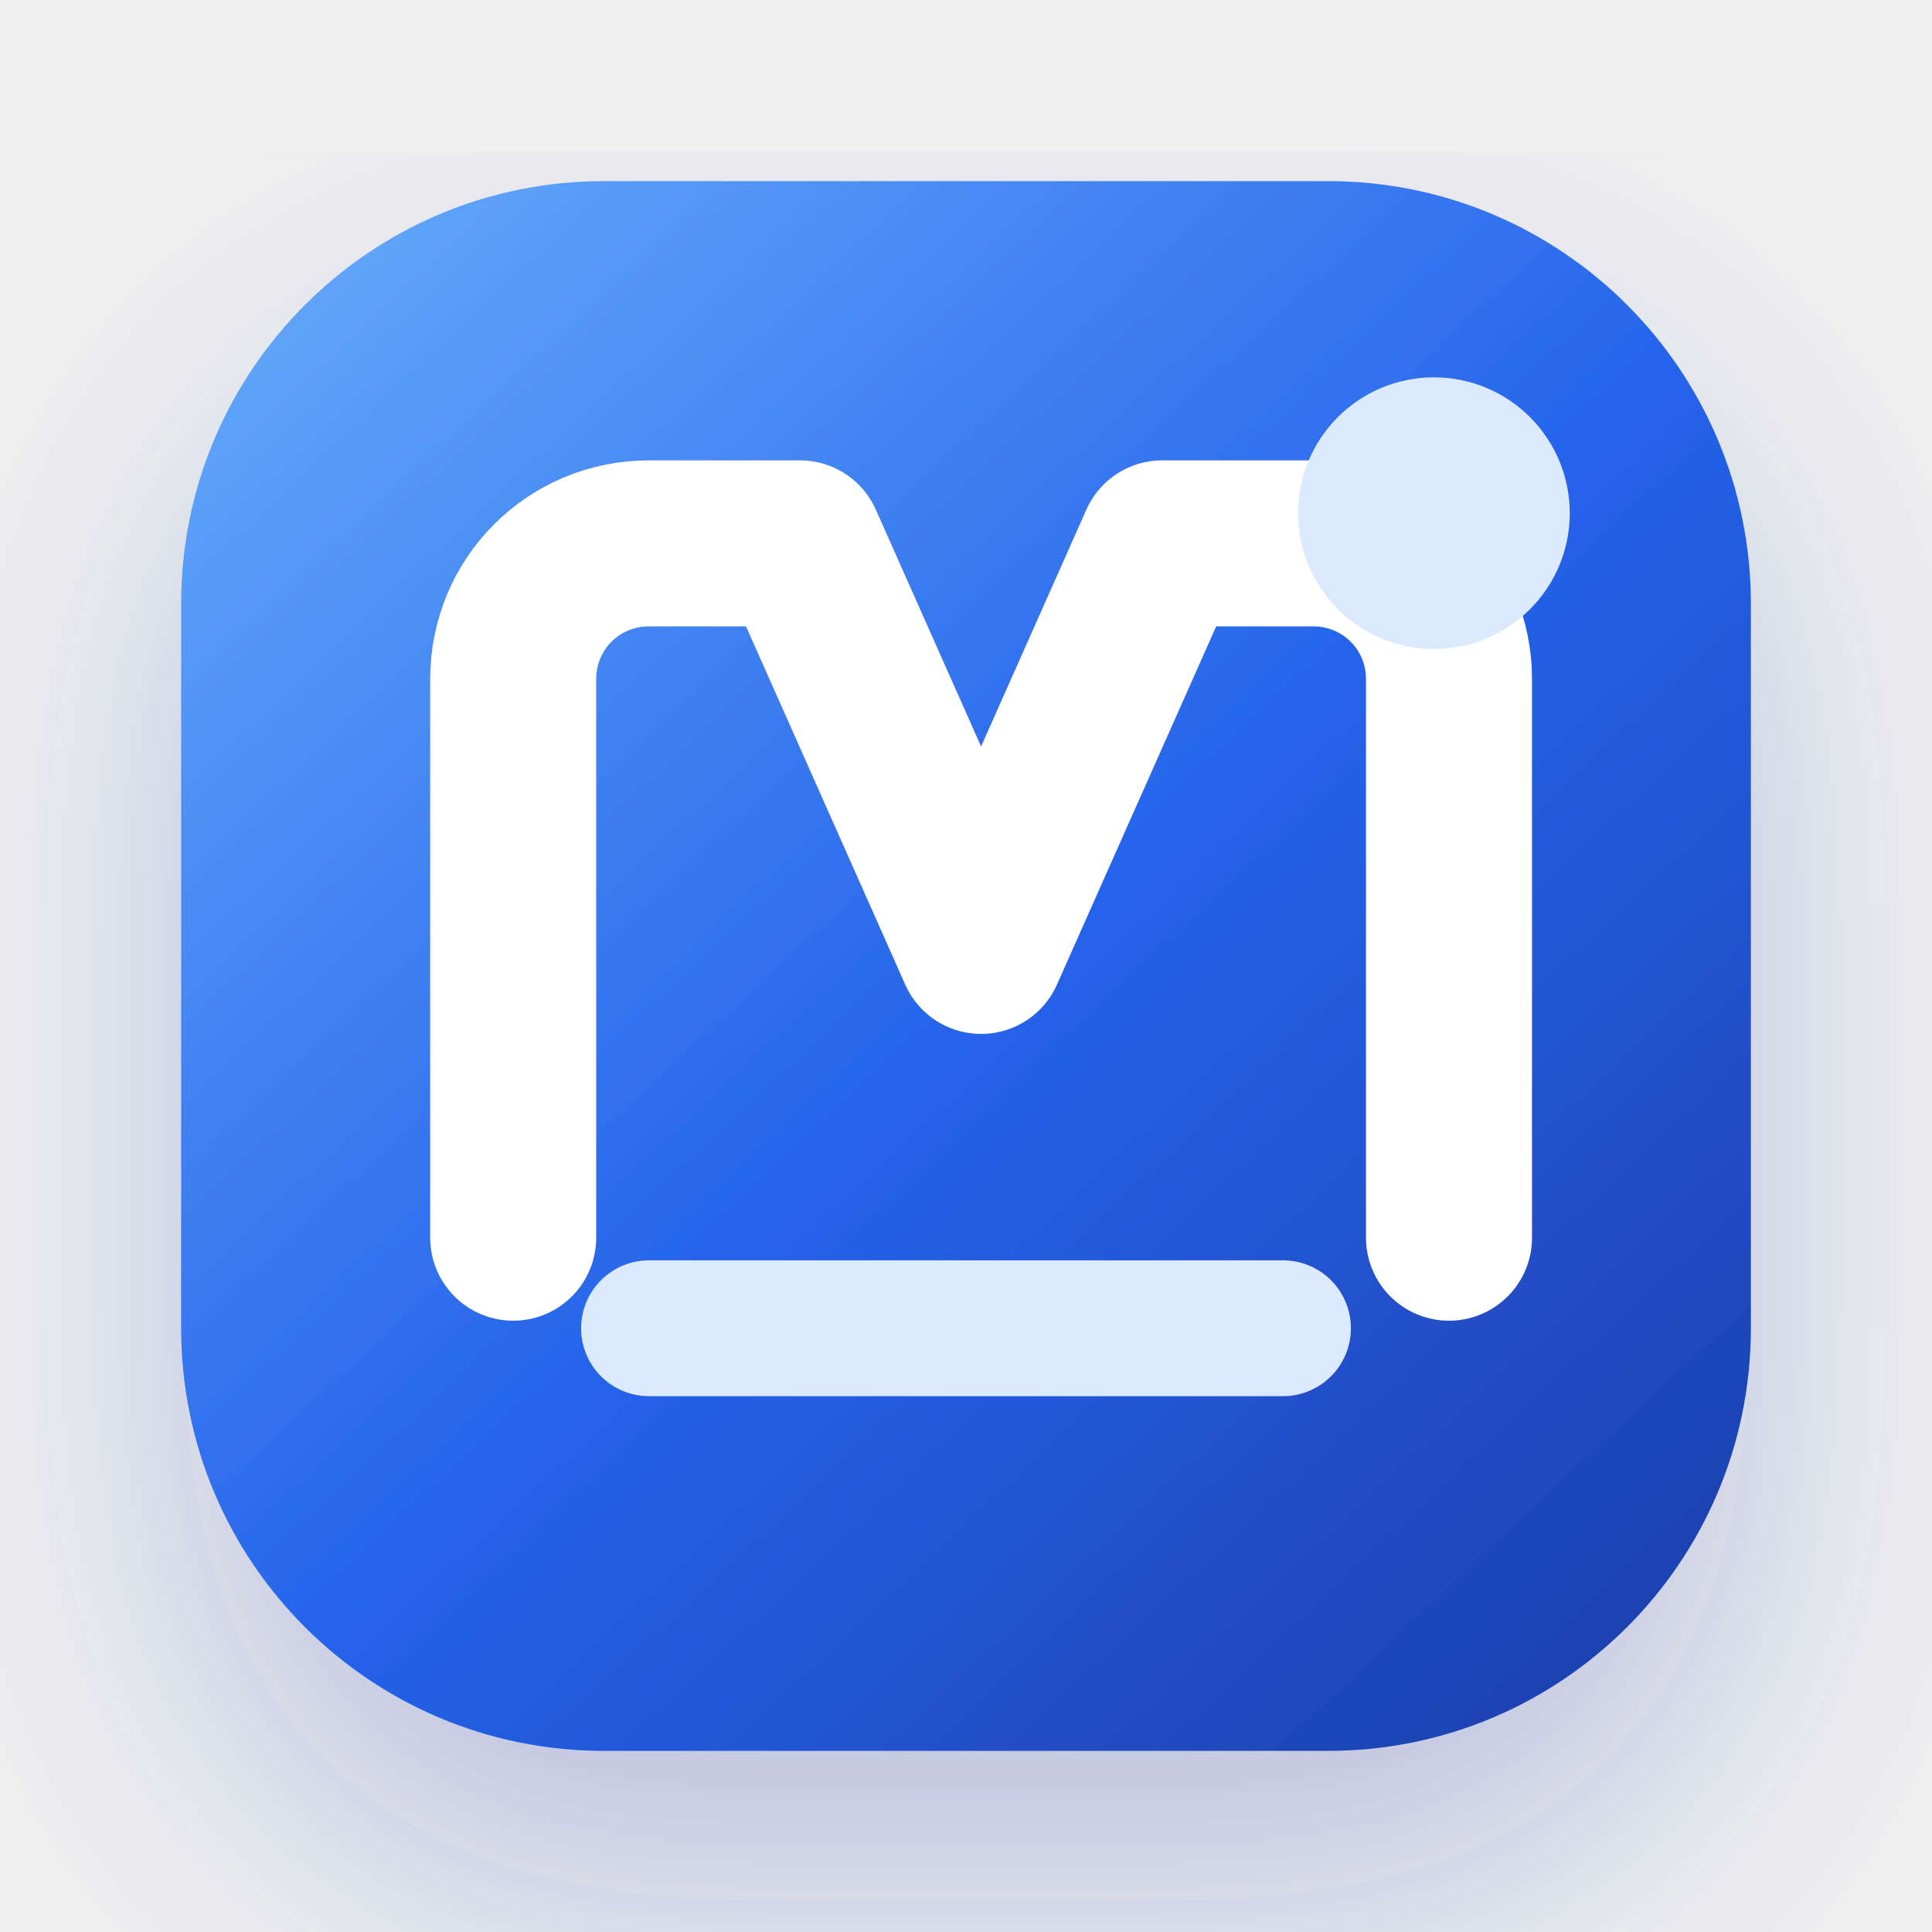
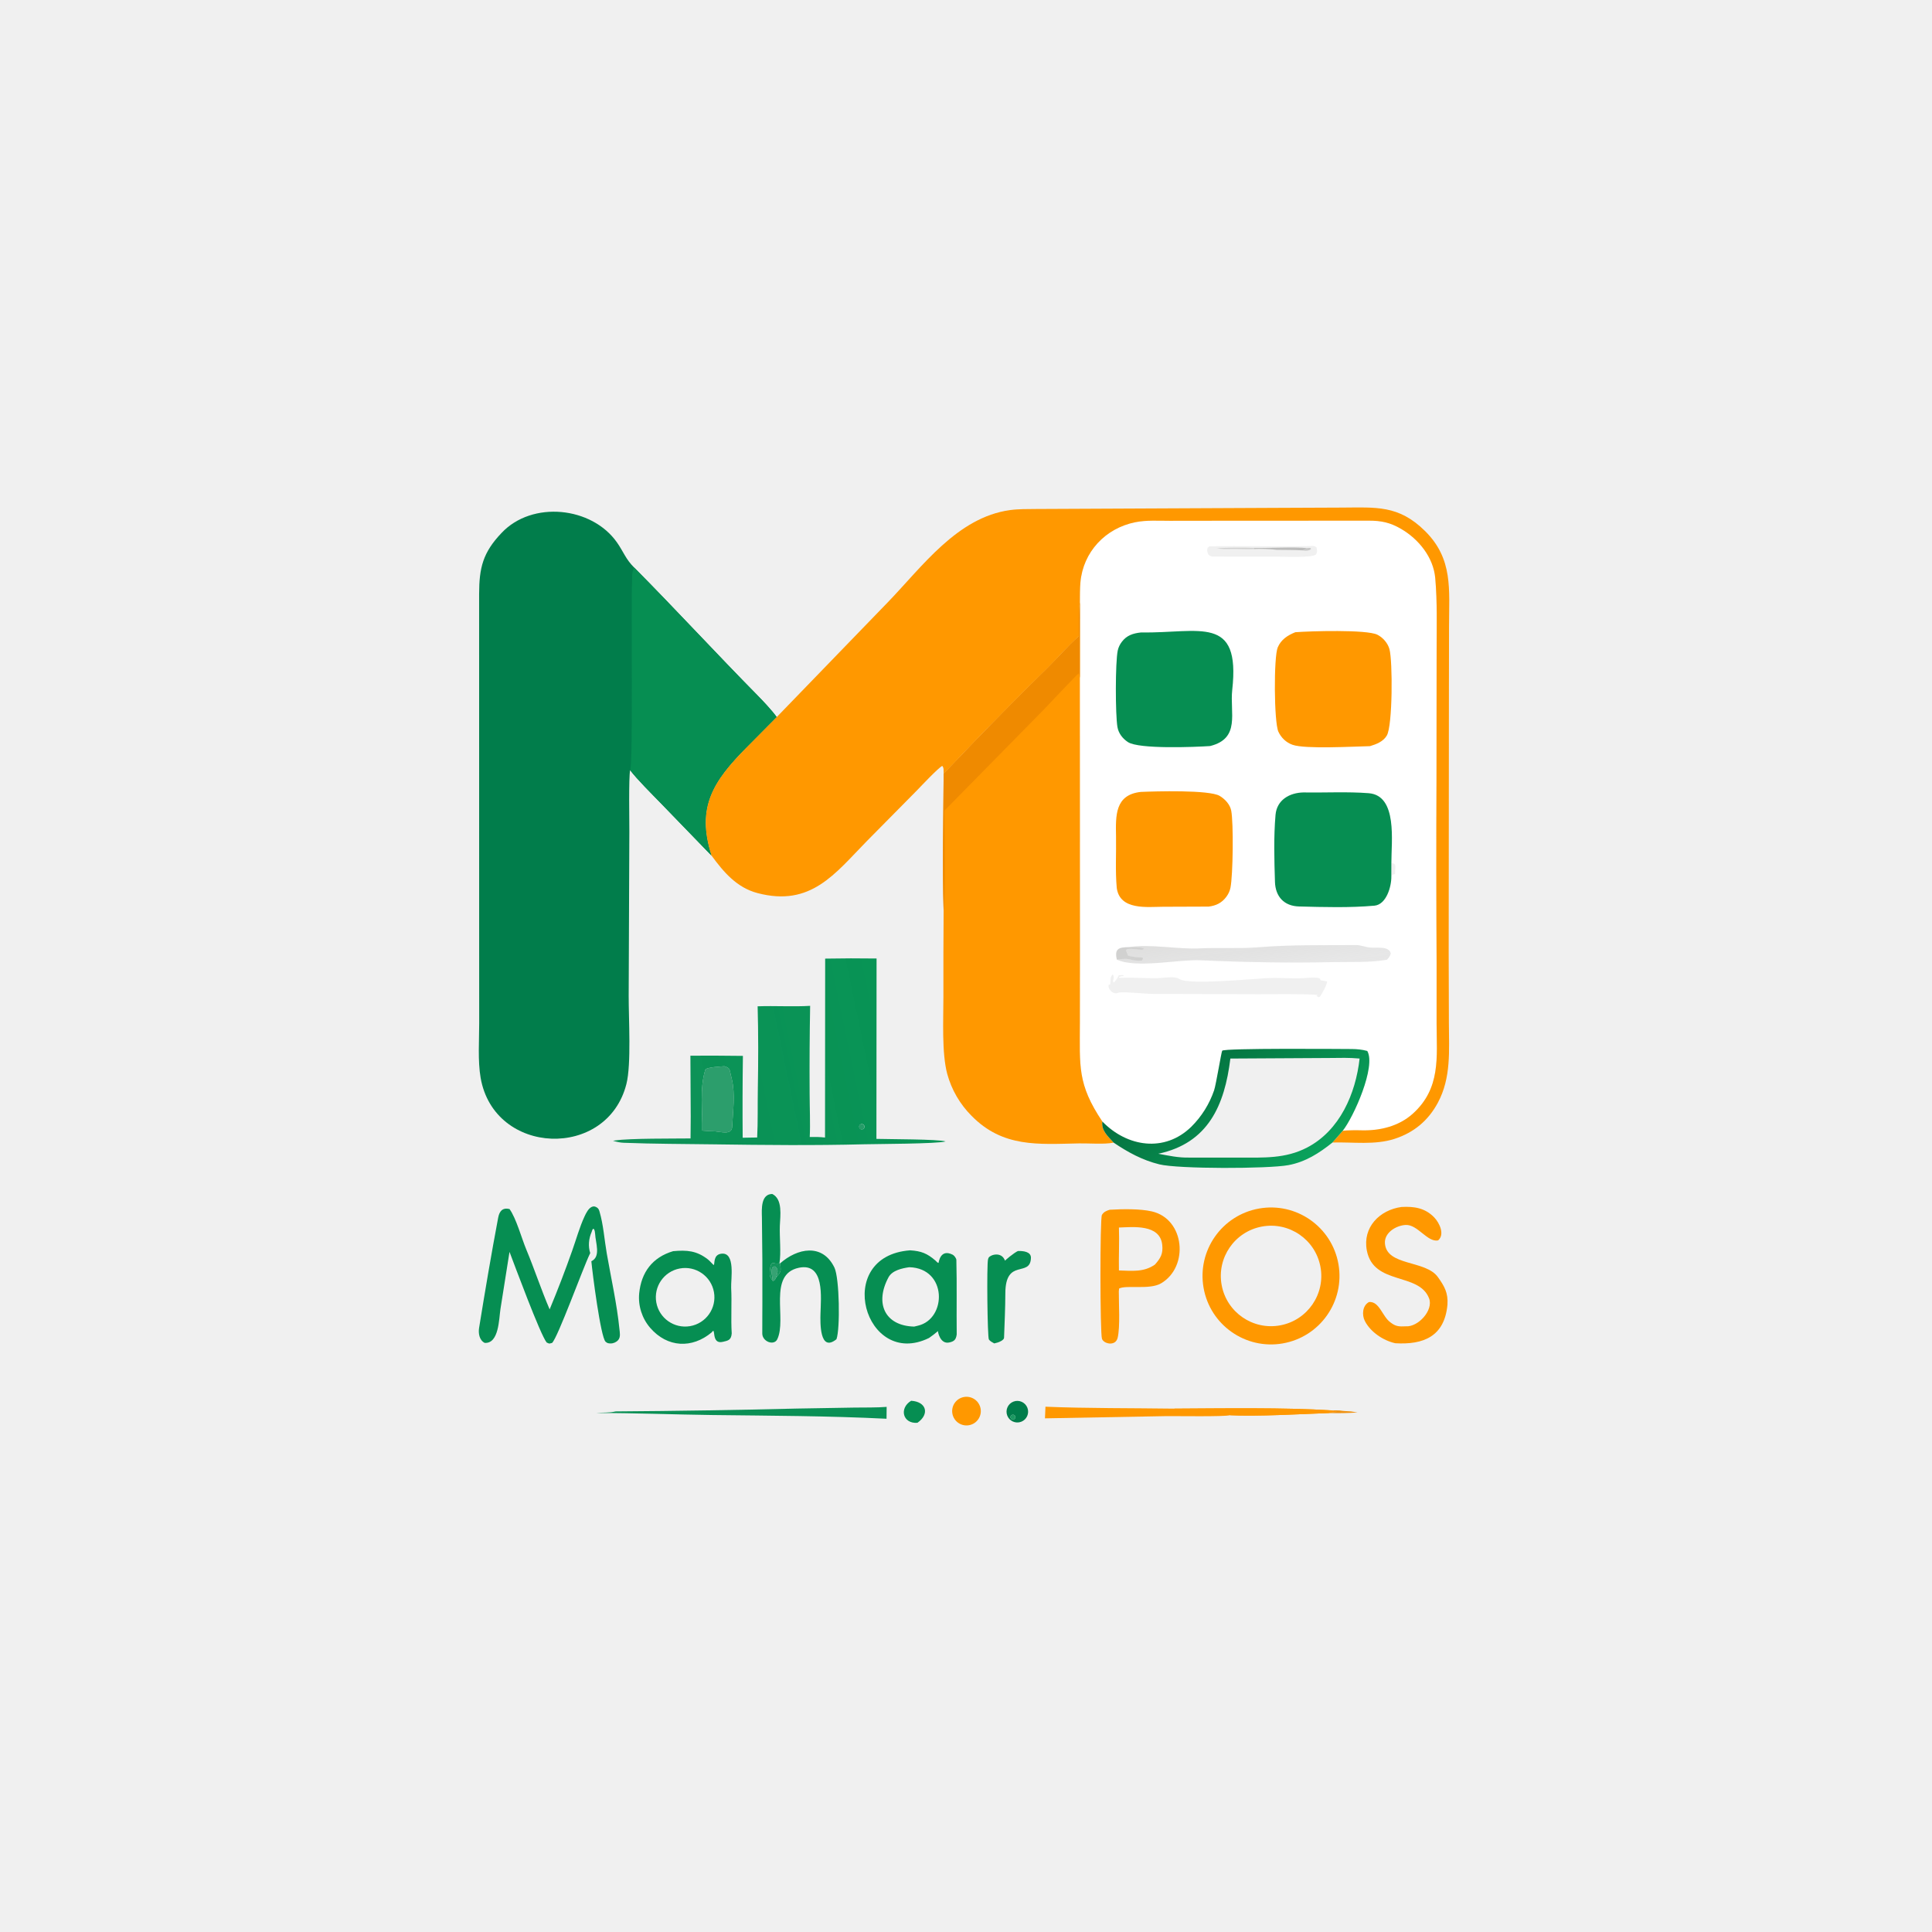
- <svg xmlns="http://www.w3.org/2000/svg" viewBox="0 0 128 128" role="img" aria-label="Mahar POS logo">
+ <svg xmlns="http://www.w3.org/2000/svg" width="1024" height="1024" viewBox="0 0 1024 1024">
  <defs>
-     <linearGradient id="g" x1="20" x2="108" y1="18" y2="112" gradientUnits="userSpaceOnUse">
-       <stop stop-color="#60A5FA" />
-       <stop offset="0.52" stop-color="#2563EB" />
-       <stop offset="1" stop-color="#1E40AF" />
+     <linearGradient id="a" x1="638.41" x2="695.105" y1="270.965" y2="603.618" gradientUnits="userSpaceOnUse">
+       <stop offset="0" stop-color="#d0d1d2" stop-opacity="0" />
+       <stop offset="1" stop-color="#cecfcf" stop-opacity=".098" />
    </linearGradient>
-     <filter id="s" x="-20%" y="-20%" width="140%" height="140%">
-       <feDropShadow dx="0" dy="10" stdDeviation="10" flood-color="#1E40AF" flood-opacity="0.25" />
-     </filter>
  </defs>
-   <rect x="12" y="12" width="104" height="104" rx="28" fill="url(#g)" filter="url(#s)" />
-   <path d="M34 82V45c0-5 4-9 9-9h10l12 27 12-27h10c5 0 9 4 9 9v37" fill="none" stroke="#fff" stroke-width="11" stroke-linecap="round" stroke-linejoin="round" />
-   <path d="M43 88h42" stroke="#DBEAFE" stroke-width="9" stroke-linecap="round" />
-   <circle cx="95" cy="34" r="9" fill="#DBEAFE" />
+   <path fill="#FFFFFF" d="M572.364 319.214c.032-3.445-.017-7.051.277-10.474 1.393-16.199 13.284-28.807 29.113-31.951 5.963-1.184 12.182-.749 18.244-.757l26.207-.036c26.411-.016 52.821.006 79.235-.036 6.666-.011 11.415.981 17.255 4.409 9.25 5.429 17.016 14.969 18.007 25.983 1.136 12.622.737 25.855.737 38.607l-.078 68.855q-.223 48.404.069 96.806l-.007 32.015c.081 17.803 2.259 34.293-12.67 47.703-7.359 6.61-17.333 9.008-27.01 8.759-2.245-.068-8.108-.092-10.096.271 5.863-7.369 17.783-34.14 13.031-42.332-2.759-.757-5.463-1.009-8.312-1.025-6.796-.037-67.099-.525-68.563.886-.419.404-3.27 18-4.298 20.989a49.86 49.86 0 0 1-12.111 19.345c-14.13 13.769-34.004 10.719-47.128-2.807-13.341-19.917-11.914-29.265-11.902-52.327l.039-39.681-.053-143.116zm25.877 182.802c-5.159.065-7.671.754-6.273 6.605 10.498 4.752 32.646-.2 44.344.333 23.28 1.061 46.45 1.477 69.747.989 9.1-.19 20.053.327 29.019-1.26 1.346-1.417 1.282-1.357 2.042-3.173-.662-4.267-7.266-2.904-10.645-3.267-2.124-.04-5.356-1.342-7.345-1.33-17.789.107-35-.241-52.757 1.198-9.632.781-20.598.069-30.521.566-11.351.57-26.347-2.482-37.611-.661m-7.913 18.812c-.454-.852-.452-.672-.234-1.561.166-.786.291-1.736-.058-2.493-.001-.002-.161-.228-.228-.196-1.748.854-.986 4.43-1.463 5.282-.245.087-.458-.014-.692.116-.766 1.711 2.149 5.776 5.412 4.071 3.548-.474 13.878.764 18.224.749l55.695.159c9.637.05 21.996-.292 31.419.357l-.688.526 1.155.687.716-.259c1.107-1.567 3.756-6.202 3.791-8.101l-3.502-.632-.141-.691c-.751-.599-1.249-.589-2.188-.648-3.113-.195-6.368.349-9.51.358-5.577.016-11.209-.408-16.778-.113-8.057.426-40.24 3.542-45.84.628-.854-.444-1.216-.738-2.209-.917-3.065-.55-7.255.312-10.448.324-6.517.024-12.884-.468-19.454-.198l-.234-.519a15 15 0 0 1 2.607-.513l-.439-.426-2.243.075c-.865 1.769-1.06 2.124-2.372 3.604zm105.176-231.472c-15.246.617-38.456-.24-54.455.227l-.98.73c-.472 1.732-.248 1.866.343 3.555 1.149.927.664.697 2.049 1.132l34.542.042c3.914.005 18.306.728 20.57-1.185.742-1.468.479-2.066.23-3.7-1.239-.89-.7-.646-2.299-.801m41.934 175.161c.761-1.896 2.131-.358 2.039-2.004-.154-2.76 1.071-4.795-2.02-5.091q-.067 3.548-.019 7.095" />
+   <path fill="#FF9800" d="M604.65 419.731c7.413-.317 36.354-1.194 41.835 2.127 2.806 1.701 5.453 4.494 6.091 7.815 1.265 6.577.944 34.145-.397 40.814-.352 1.751-1.1 3.359-2.159 4.793-2.407 3.26-5.465 4.745-9.395 5.233l-24.228.09c-8.249.03-22.863 2.014-24.497-9.981-.818-8.977-.222-18.31-.382-27.317-.196-11.018-.628-22.056 13.132-23.574" />
+   <path fill="#068E52" d="M737.438 464.517c.094 5.295-2.596 14.863-8.903 15.505-13.152 1.165-26.819.77-40.034.424-7.881-.206-12.495-5.21-12.742-13.008-.37-11.737-.712-23.791.293-35.503.682-7.951 7.397-11.791 14.85-11.928 11.367.197 23.271-.479 34.539.403 15.421 1.209 11.962 25.749 12.016 37.012q-.067 3.548-.019 7.095" />
+   <path fill="#FF9800" d="M686.539 335.09c7.658-.596 37.77-1.513 43.462 1.31 2.965 1.47 5.553 4.454 6.436 7.656 1.753 6.356 1.701 40.529-1.394 45.79-1.899 3.227-5.551 4.622-8.949 5.636-8.792.175-34.321 1.65-41.024-.725-3.366-1.192-6.024-3.724-7.506-6.957-2.34-5.104-2.5-39.69-.328-44.697 1.812-4.177 5.221-6.364 9.303-8.013" />
+   <path fill="#068E52" d="M604.64 335.225c31.446.437 52.931-9.637 48.471 30.455-1.347 12.11 4.52 25.704-11.748 29.742-8.106.539-37.693 1.739-43.534-2.101-2.825-1.857-4.991-4.641-5.566-8.004-1.124-6.569-1.157-34.239.158-40.498.359-1.712 1.119-3.246 2.17-4.638 2.595-3.435 5.932-4.496 10.049-4.956" />
+   <defs>
+     <linearGradient id="b" x1="667.66" x2="664.709" y1="516.683" y2="494.137" gradientUnits="userSpaceOnUse">
+       <stop offset="0" stop-color="#b7b8b9" stop-opacity=".157" />
+       <stop offset="1" stop-color="#b5b4b2" stop-opacity=".282" />
+     </linearGradient>
+   </defs>
+   <path fill="url(#b)" d="M598.241 502.016c11.264-1.821 26.26 1.231 37.611.661 9.923-.497 20.889.215 30.521-.566 17.757-1.439 34.968-1.091 52.757-1.198 1.989-.012 5.221 1.29 7.345 1.33 3.379.363 9.983-1 10.645 3.267-.76 1.816-.696 1.756-2.042 3.173-8.966 1.587-19.919 1.07-29.019 1.26-23.297.488-46.467.072-69.747-.989-11.698-.533-33.846 4.419-44.344-.333 3.418-.445 4.951-.697 8.018.149 1.089.301 4.675.677 5.334.276.13-.376.737-.854.303-1.516-1.758-.089-6.213-.33-7.843-1.142.163.082-1.071-2.867-1.026-2.673.836-2.082 9.146.716 9.508-.86-.686-1.042-6.34-.681-8.021-.839" />
+   <path fill="#b7b7b6" fill-opacity=".914" d="M664.624 290.433c7.431.138 21.465-.67 28.058.081l-2.106 1.203c-4.461-.252-9.435-.23-13.948-.283-3.044-.458-8.926-.607-12.092-.445z" />
+   <path fill="#b7b7b6" fill-opacity=".545" d="M644.897 290.577c4.661-.285 14.953-.433 19.727-.144l-.088.556c-4.208.249-8.313-.152-12.477-.022-3.055 0-4.233.147-7.162-.39" />
+   <path fill="#b7b7b6" fill-opacity=".714" d="M692.682 290.514c3.997-.678 1.964 2.014-2.106 1.203z" />
+   <path fill="#b7b7b6" fill-opacity=".545" d="M598.241 502.016c1.681.158 7.335-.203 8.021.839-.362 1.576-8.672-1.222-9.508.86-.045-.194 1.189 2.755 1.026 2.673 1.63.812 6.085 1.053 7.843 1.142.434.662-.173 1.14-.303 1.516-.659.401-4.245.025-5.334-.276-3.067-.846-4.6-.594-8.018-.149-1.398-5.851 1.114-6.54 6.273-6.605" />
+   <path fill="#017d4b" d="M333.975 408.19c-.796 4.004-.404 27.338-.409 32.712l-.352 86.781c-.035 12.345 1.444 36.361-1.201 46.837-10.159 40.228-70.031 38.173-77.262-3.209-1.566-8.96-.757-20.138-.765-28.978l-.023-49.974-.018-177.625c.041-13.768 1.96-21.878 11.903-32.272 16.19-17.232 47.824-13.973 61.156 5.037 3.464 4.939 4.658 8.913 9.094 13.283 21.988 22.175 43.523 45.611 65.507 67.9 2.887 2.928 7.739 8.082 10.061 11.397l-15.989 16.116c-17.504 17.718-26.858 31.572-18.526 57.316l-27.071-27.964c-4.483-4.622-12.485-12.549-16.105-17.357" />
+   <path fill="#068E52" d="M336.098 300.782c21.988 22.175 43.523 45.611 65.507 67.9 2.887 2.928 7.739 8.082 10.061 11.397l-15.989 16.116c-17.504 17.718-26.858 31.572-18.526 57.316l-27.071-27.964c-4.483-4.622-12.485-12.549-16.105-17.357 1.669-1.904.42-90.299 1.038-99.628.18-2.719-.456-4.447 1.085-7.78" />
+   <path fill="#FF9800" d="m411.666 380.079 58.813-60.776c18.341-18.972 36.852-45.076 64.814-48.939 4.461-.617 9.38-.551 13.902-.59l127.845-.596 33.995-.144c18.175-.063 30.189-1.518 44.278 12.436 14.946 14.805 12.712 30.95 12.708 50.424l-.064 34.947-.124 137.894.11 37.432c.056 14.546 1.267 29.051-5.846 42.291-5.102 9.494-12.705 15.842-22.987 19.166-10.47 3.385-22.051 1.609-32.882 1.932l5.419-6.188c1.988-.363 7.851-.339 10.096-.271 9.677.249 19.651-2.149 27.01-8.759 14.929-13.41 12.751-29.9 12.67-47.703l.007-32.015a9081 9081 0 0 1-.069-96.806l.078-68.855c0-12.752.399-25.985-.737-38.607-.991-11.014-8.757-20.554-18.007-25.983-5.84-3.428-10.589-4.42-17.255-4.409-26.414.042-52.824.02-79.235.036l-26.207.036c-6.062.008-12.281-.427-18.244.757-15.829 3.144-27.72 15.752-29.113 31.951-.294 3.423-.245 7.029-.277 10.474-.778 3.296-.528 13.834-.532 17.988-6.07 5.392-11.154 11.484-16.885 17.08-13.151 12.844-25.984 25.865-38.755 39.06-1.824 1.885-15.437 16.251-16.034 16.643-.107-1.87.207-2.939-.753-4.048-2.338 1.271-11.07 10.582-13.476 13.062l-26.552 26.869c-16.858 17.19-29.562 34.911-57.813 27.503-11.02-2.889-17.916-11.012-24.413-19.86-8.332-25.744 1.022-39.598 18.526-57.316z" />
+   <path fill="#FF9800" d="M571.832 337.202c.004-4.154-.246-14.692.532-17.988l-.014 40.086.053 143.116-.039 39.681c-.012 23.062-1.439 32.41 11.902 52.327-.613 4.842 2.935 7.782 5.974 11.184-4.862 1.037-13.105.313-18.243.415-21.842.433-40.404 2.297-57.054-14.614a50.17 50.17 0 0 1-12.887-22.199c-2.948-11.083-2.031-28.607-2.032-40.679q-.057-22.975.115-45.949c-.708-22.459-.119-49.814.019-72.597.597-.392 14.21-14.758 16.034-16.643 12.771-13.195 25.604-26.216 38.755-39.06 5.731-5.596 10.815-11.688 16.885-17.08" />
+   <path fill="#EF8A00" d="M571.832 337.202c.004-4.154-.246-14.692.532-17.988l-.014 40.086c-.198-1.147-.193-1.366-.568-2.454-.803.427-16.711 17.365-18.516 19.223l-52.671 53.556c.023 6.327.739 49.993-.456 52.957-.708-22.459-.119-49.814.019-72.597.597-.392 14.21-14.758 16.034-16.643 12.771-13.195 25.604-26.216 38.755-39.06 5.731-5.596 10.815-11.688 16.885-17.08" />
+   <defs>
+     <linearGradient id="c" x1="324.795" x2="490.199" y1="587.245" y2="552.733" gradientUnits="userSpaceOnUse">
+       <stop offset="0" stop-color="#068E52" stop-opacity=".969" />
+       <stop offset="1" stop-color="#079455" />
+     </linearGradient>
+   </defs>
+   <path fill="url(#c)" d="M437.351 508.086a822 822 0 0 1 27.247-.058l-.079 95.596c6.07.19 32.913.127 36.678 1.363-4.537 1.295-36.608 1.332-43.166 1.504-26.492.686-52.976.415-79.468.039-15.967-.227-31.966-.21-47.926-.829-1.942-.075-3.876-.499-5.728-1.066l.437-.072.731-.105c7.862-1.182 31.17-.943 39.929-1.065l.095-11.518-.173-32.342q13.914-.081 27.827.105-.306 21.691-.121 43.384l7.677-.129c.436-8.051.202-17.293.349-25.467.264-14.697.305-29.366-.099-44.062 9.044-.343 19.108.302 27.831-.249a1892 1892 0 0 0-.27 46.68c.011 6.803.412 16.331.056 22.822 3.071-.022 5.039-.045 8.101.295zm-65.126 91.161c2.493.245 4.407.33 6.899.409 2.927.232 8.736 2.072 8.937-2.406.379-8.427 1.766-17.123-.22-25.491l-.485-2c-.743-3.113-.378-3.636-3.402-4.632-1.453.138-9.693.464-10.142 1.908-3.099 9.956-1.38 21.935-1.587 32.212m85.057-.725a1.43 1.43 0 1 0-1.108-2.635 1.43 1.43 0 0 0 1.108 2.635" />
+   <path fill="#068E52" fill-opacity=".839" d="M383.954 565.127c3.024.996 2.659 1.519 3.402 4.632l.485 2c1.986 8.368.599 17.064.22 25.491-.201 4.478-6.01 2.638-8.937 2.406-2.492-.079-4.406-.164-6.899-.409.207-10.277-1.512-22.256 1.587-32.212.449-1.444 8.689-1.77 10.142-1.908" />
+   <path fill="#068E52" fill-opacity=".863" d="M455.983 595.984a1.43 1.43 0 1 1 1.49 2.443 1.43 1.43 0 0 1-1.49-2.443" />
+   <defs>
+     <linearGradient id="d" x1="637.536" x2="687.239" y1="556.49" y2="618.95" gradientUnits="userSpaceOnUse">
+       <stop offset="0" stop-color="#04713F" />
+       <stop offset="1" stop-color="#0AA25C" />
+     </linearGradient>
+   </defs>
+   <path fill="url(#d)" d="M584.266 594.424c13.124 13.526 32.998 16.576 47.128 2.807a49.86 49.86 0 0 0 12.111-19.345c1.028-2.989 3.879-20.585 4.298-20.989 1.464-1.411 61.767-.923 68.563-.886 2.849.016 5.553.268 8.312 1.025 4.752 8.192-7.168 34.963-13.031 42.332l-5.419 6.188c-7.086 5.684-14.29 10.304-23.37 11.993-10.684 1.987-58.282 2.074-68.368-.415-9.017-2.226-16.63-6.375-24.25-11.526-3.039-3.402-6.587-6.342-5.974-11.184m67.853-33.372c-3.026 24.807-11.782 44.851-38.202 50.46 5.668 1.046 10.503 2.14 16.324 2.031l26.94.01c12.483-.01 24.106.647 35.579-5.314 17.353-9.016 25.783-28.553 27.856-47.185-5.388-.514-10.513-.355-15.915-.295z" />
+   <path fill="#FF9800" d="M667.277 640.557c19.775-3.532 38.658 9.671 42.129 29.457s-9.791 38.628-29.588 42.036c-19.71 3.394-38.45-9.797-41.905-29.495-3.456-19.699 9.676-38.481 29.364-41.998m11.273 61.904c14.463-2.687 24.006-16.594 21.311-31.055s-16.606-23.997-31.066-21.295c-14.449 2.701-23.976 16.6-21.284 31.05 2.693 14.451 16.587 23.985 31.039 21.3" />
+   <path fill="#068E52" d="M291.322 693.996a595 595 0 0 0 11.968-31.164c2.127-5.967 3.883-12.439 6.555-18.156.791-1.695 2.03-4.231 3.855-5.024.967-.421 1.797-.214 2.663.333.823.52 1.107 1.219 1.373 2.11 2.077 6.943 2.611 15.06 3.862 22.251 2.304 13.242 5.363 26.663 6.708 40.026.192 1.915.725 4.266-.638 5.867-.966 1.136-2.529 1.831-4.019 1.818-1.162-.011-1.785-.122-2.673-.913-2.629-2.341-7.044-36.91-7.544-42.672 5.19-2.421 2.198-9.815 2.001-14.476-.069-1.648-.896-4.579-1.866-.99-1.533 3.47-1.918 7.551-.729 11.168l-.247.5c-3.664 7.565-17.012 44.487-19.997 47.115-1.947.426-1.038.519-2.831-.216-3.315-3.926-17.096-41.203-19.713-48.058l-4.792 30.247c-.815 5.245-.756 18.502-8.376 17.996-2.827-1.443-3.423-5.056-2.954-7.949 3.154-19.466 6.453-39.007 10.109-58.382.639-3.386 2.217-5.5 6.003-4.63 3.565 4.873 6.428 15.551 8.941 21.561 4.203 10.052 8.054 21.737 12.341 31.638" />
+   <path fill="#068E52" d="M482.406 662.699c5.864.369 8.998 1.62 13.455 5.468.439.379 1.043 1.241 1.58 1.181.123-.141.853-7.751 7.57-4.292.745.383 1.858 1.879 1.88 2.714.338 13.135.034 26.34.186 39.486-.391 2.899-1.406 3.677-3.827 4.259-5.096 1.224-6.262-6.104-6.093-6.021-1.713 1.427-2.891 2.392-4.771 3.671-34.009 16.677-51.239-43.478-9.98-46.466m2.122 40.419 1.981-.474c15.411-3.552 15.636-30.447-4.552-30.994-3.91.555-9.056 1.68-11.032 5.353-7.389 13.735-1.992 25.73 13.603 26.115" />
+   <path fill="#068E52" d="M356.778 663.144c7.192-.646 12.426-.326 18.45 4.396 1.08.847 2.297 2.368 3.018 2.939l.137-.057c.508-1.065-.268-5.363 3.868-5.925 7.74-1.054 5.052 13.617 5.283 18.097.416 8.082-.206 16.085.295 24.134-.275 3.734-2.16 3.823-4.582 4.445-6.713 1.724-3.52-8.564-6-5.02-10.437 8.772-23.529 8.123-32.583-2.31a24.55 24.55 0 0 1-5.885-18.342c1.118-11.211 7.051-19.113 17.999-22.357m8.946 39.743c8.505-1.44 14.203-9.538 12.689-18.029-1.514-8.492-9.661-14.12-18.139-12.532-8.374 1.569-13.919 9.594-12.423 17.982s9.473 14.002 17.873 12.579" />
+   <path fill="#FF9800" d="M588.174 641.19c6.908-.391 15.993-.568 22.324.881 17.497 4.005 19.791 29.36 4.898 38.122-6.054 3.561-18.289.76-22.232 2.742l-.166 1.44c-.05 6.601.778 18.851-.623 24.71-.236.988-.851 2.005-1.758 2.491-1.382.739-2.997.653-4.419.055-.829-.348-1.836-1.14-2.125-1.999-1.044-3.109-1.11-63.906-.031-65.705.985-1.643 2.418-2.192 4.132-2.737m4.882 32.17c6.903.212 13.198 1.023 19.079-3.112 3.071-3.459 4.38-5.78 3.867-10.502-1.201-11.047-15.59-9.383-22.945-9.124.275 7.418-.153 15.186-.001 22.738" />
+   <path fill="#FF9800" d="M742.818 639.722c6.655-.375 12.51.491 17.378 5.562 2.697 2.81 5.726 8.957 2.036 12.158-5.745 1.103-10.803-8.495-17.19-8.189-5.087.244-11.393 4.125-11.003 9.726.849 12.17 21.549 8.795 28.056 17.88 3.481 4.861 5.486 8.354 5.089 14.598-1.535 17.021-12.865 21.359-27.65 20.488-6.34-1.399-13.085-5.89-16.1-11.722-1.684-3.255-1.374-8.237 2.189-10.13 5.557-.447 7.043 7.802 11.418 10.85 2.773 2.189 4.68 2.189 8.041 2.026 6.53.498 14.782-8.487 12.361-14.803-5.348-13.955-29.47-6.759-32.998-25.425-2.308-12.21 6.722-21.422 18.373-23.019" />
+   <path fill="#068E52" d="M413.49 669.602c9.019-7.974 22.371-10.901 28.764 2.223 2.687 5.517 3.114 32.45 1.088 37.995-9.043 7.274-8.579-9.116-8.471-13.495.21-8.429 2.364-27.307-11.483-24.378-16.637 3.52-6.149 27.224-11.459 37.965-1.721 3.432-7.886 1.234-7.905-3.138-.024-5.67.06-11.296.053-16.941q.095-22.297-.247-44.591c-.109-4.324-.629-12.367 5.485-12.414 5.621 2.779 4.235 11.47 4.02 16.847-.237 5.903.73 14.319-.212 19.859-3.053 1.094-4.52-2.658-5.132 4.47-.207 2.419.33 3.039 1.641 4.969 1.078-.327 1.19-.827 1.695-1.785 2.906-3.631 2.598-3.266 2.163-7.586" />
+   <path fill="#FF9800" d="M554.115 745.586c21.447.895 46.407.719 68.086 1.02 25.044-.127 59.306-.657 83.496.93l.547.161c.774.224 1.096.273 1.887.402l-.012.225.481-.106.047.04-.087-.005-.023.031c-1.842.235-2.272.148-4.161.661-14.661.507-38.181 1.914-52.528 1.154-3.016.848-27.947.413-33.373.468l-64.619 1.184z" />
+   <path fill="#FF9800" d="M622.201 746.606c25.044-.127 59.306-.657 83.496.93l.547.161c.774.224 1.096.273 1.887.402l-.012.225.481-.106.047.04-.087-.005-.023.031c-1.842.235-2.272.148-4.161.661-14.661.507-38.181 1.914-52.528 1.154 2.786-1.14 9.851-1.19 13.312-1.4-2.084-1.34-36.584-.521-42.959-2.093" />
+   <path fill="#068E52" d="M539.555 663.049c2.68-.06 6.979.292 6.863 3.701-.357 10.549-13.522-.228-13.566 18.764-.018 7.695-.405 15.813-.683 23.55-.043 1.17-2.473 2.253-3.456 2.518l-1.744.457c-.984-.558-2.179-1.115-2.839-2.079-.782-1.142-1.195-39.663-.451-42.462.259-.975.409-1.223 1.287-1.743 1.391-.823 3.202-1.072 4.761-.606 1.208.36 2.15 1.284 2.683 2.405.329.691-.013.076.343.686-.496.02 4.8-4.324 6.802-5.191" />
+   <path fill="#068E52" fill-opacity=".98" d="M326.285 748.084a5566 5566 0 0 0 96.345-1.523l30.15-.513c5.245-.072 12.157.054 17.162-.378l-.062 6.296c-30.66-1.536-61.507-1.597-92.19-1.971-20.588-.251-41.104-1.109-61.699-1.083 3.763-.365 6.592.044 10.294-.828" />
+   <path fill="#FF9800" d="M510.893 740.447a7.593 7.593 0 1 1 2.73 14.939 7.593 7.593 0 0 1-2.73-14.939" />
+   <path fill="#017d4b" d="M537.19 742.866a5.721 5.721 0 1 1 4.028 10.71 5.721 5.721 0 0 1-4.028-10.71m.459 9.293a1.3 1.3 0 1 0-1.557-2.083 1.3 1.3 0 0 0 1.557 2.083" />
+   <path fill="#068e52" fill-opacity=".906" d="M535.949 750.201a1.3 1.3 0 1 1 1.842 1.836 1.3 1.3 0 0 1-1.842-1.836" />
+   <path fill="#068E52" d="M482.923 742.435c8.126.482 9.946 7.063 3.336 11.674-7.737.64-9.872-7.717-3.336-11.674" />
+   <path fill="#068E52" fill-opacity=".941" d="m413.123 669.534.367.068c.435 4.32.743 3.955-2.163 7.586.577-2.409 1.655-4.037-.366-5.894-3.063-.613-1.714 5.181-1.471 6.726l.142.953c-1.311-1.93-1.848-2.55-1.641-4.969.612-7.128 2.079-3.376 5.132-4.47" />
+   <path fill="#068E52" fill-opacity=".792" d="m409.632 678.973-.142-.953c-.243-1.545-1.592-7.339 1.471-6.726 2.021 1.857.943 3.485.366 5.894-.505.958-.617 1.458-1.695 1.785" />
+   <path fill="#EF8A00" fill-opacity=".918" d="M705.697 747.536c1.482-.027 2.756-.045 4.238.024 2.333.36 3.724.378 6.055.506q1.773.249 3.533.579a161 161 0 0 1-15.147.3c1.889-.513 2.319-.426 4.161-.661l.023-.031.087.005-.047-.04-.481.106.012-.225c-.791-.129-1.113-.178-1.887-.402z" />
</svg>
